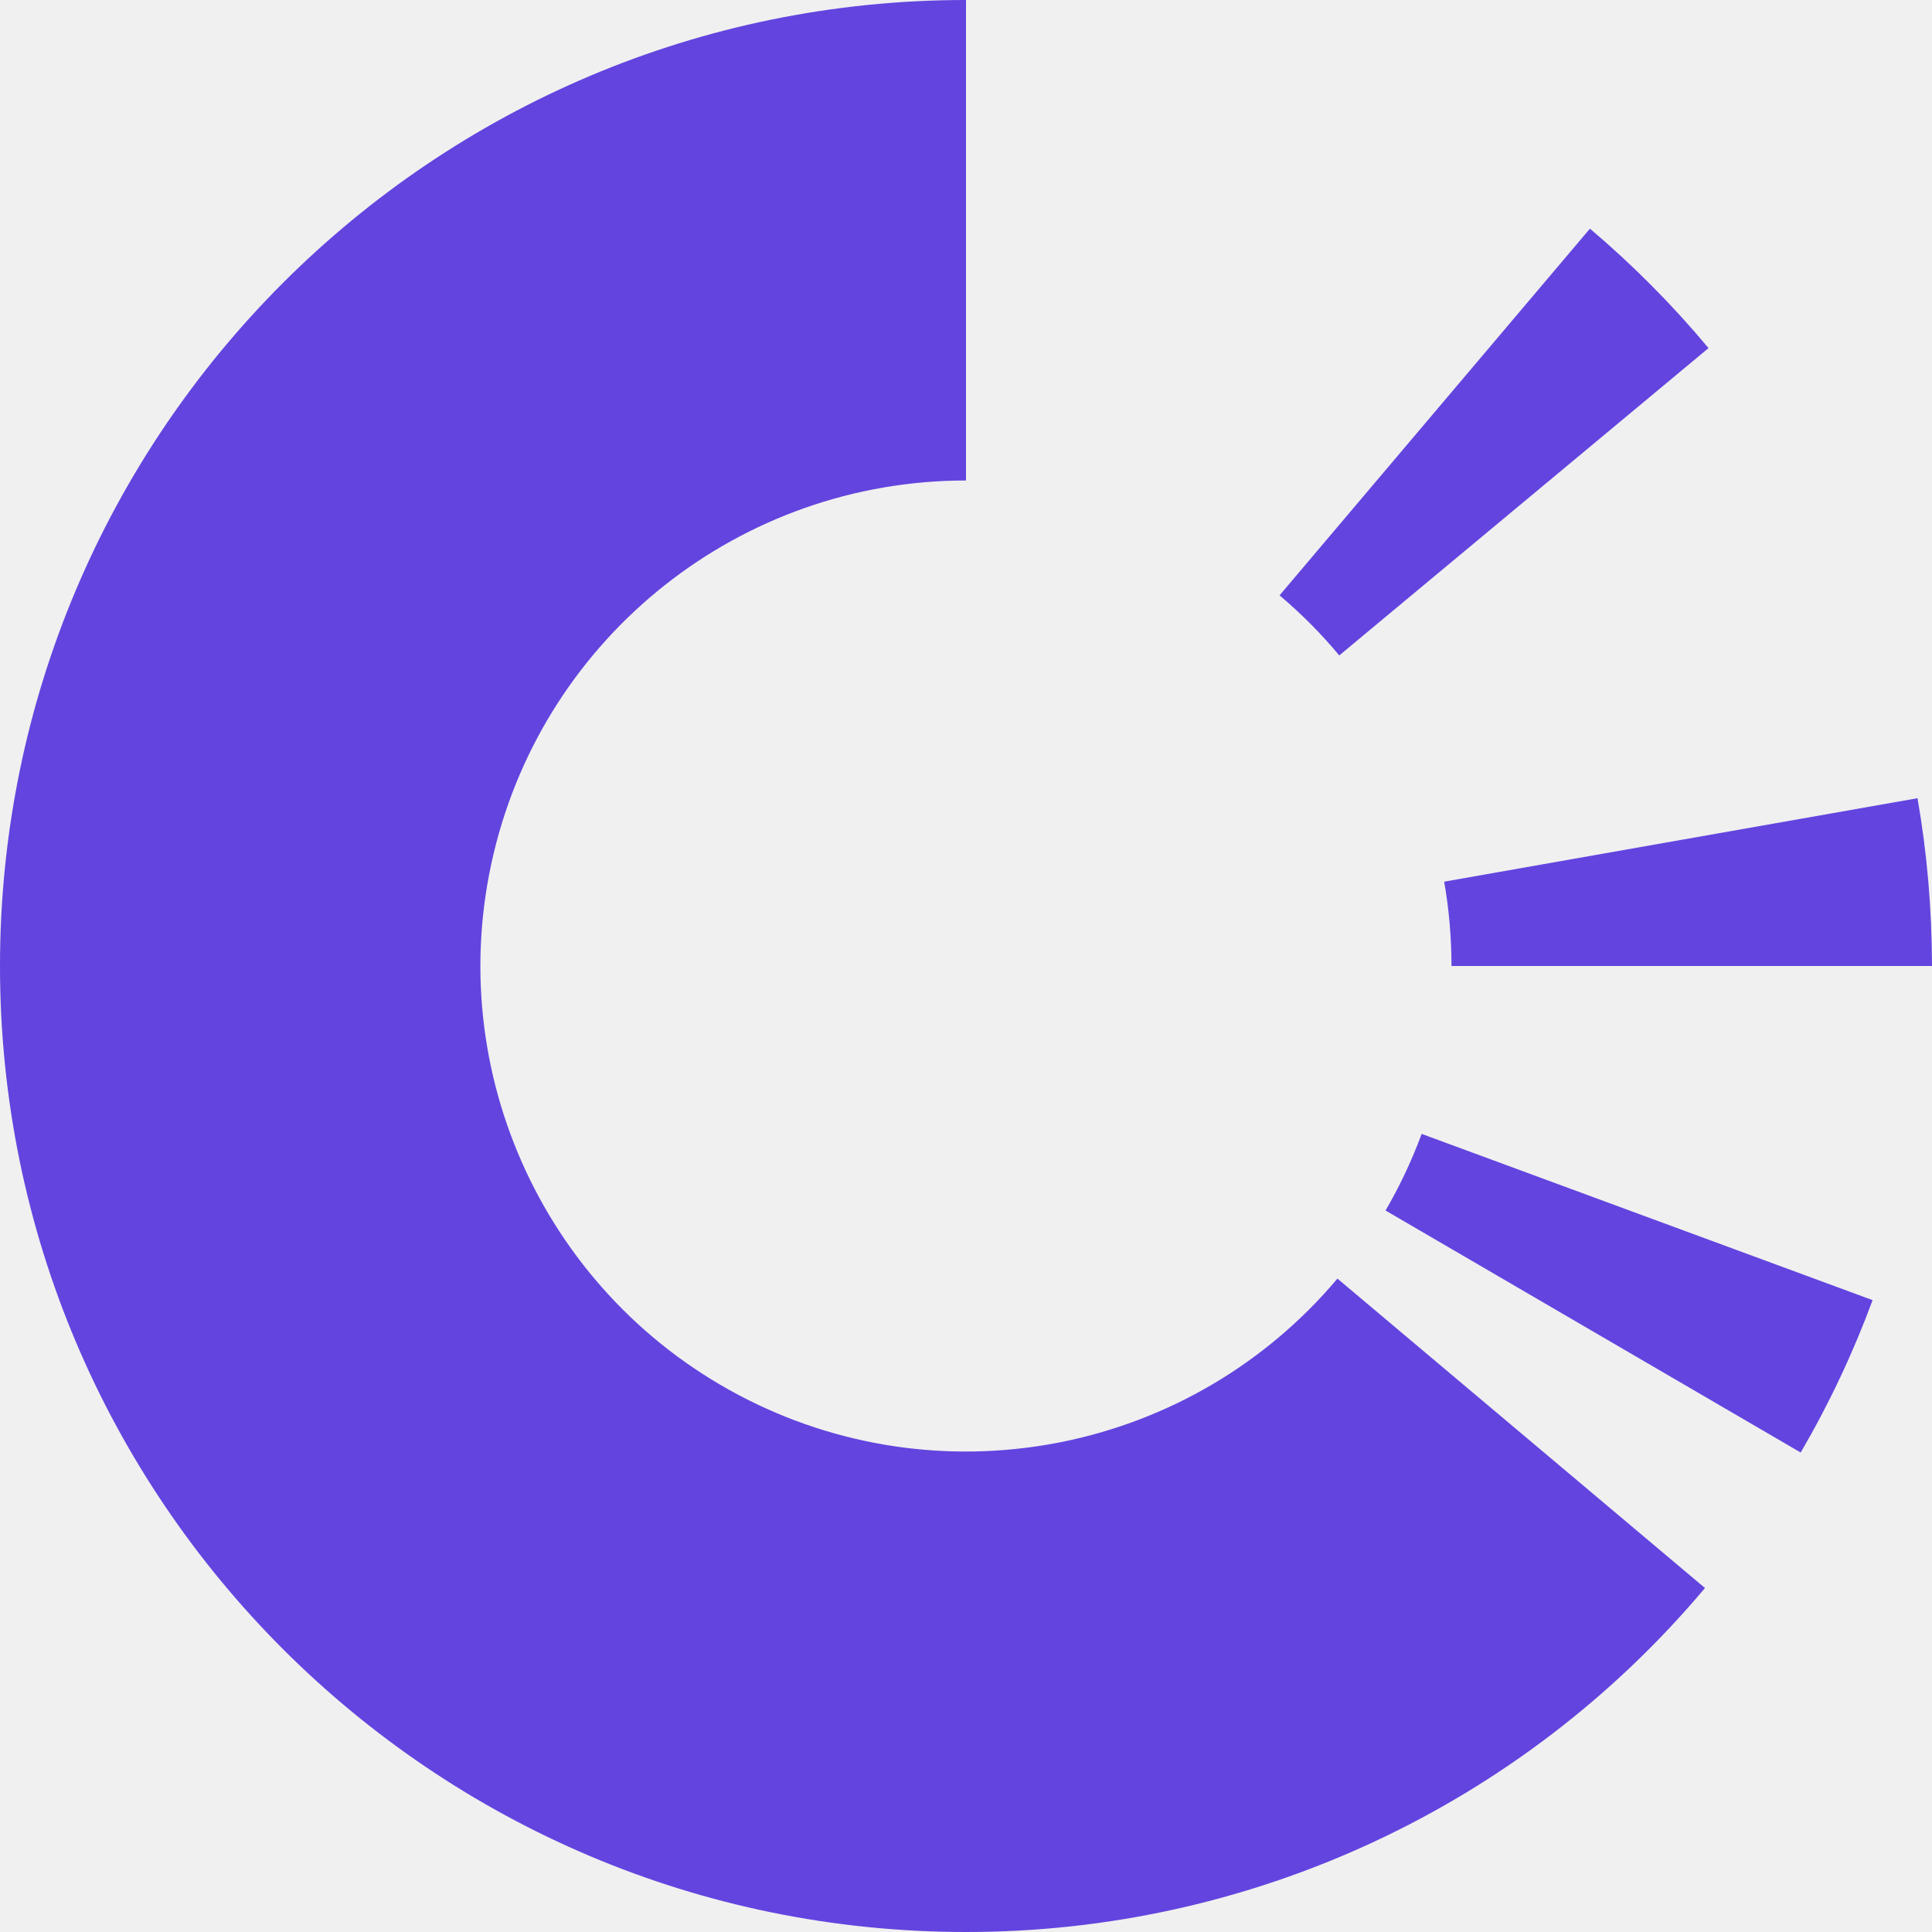
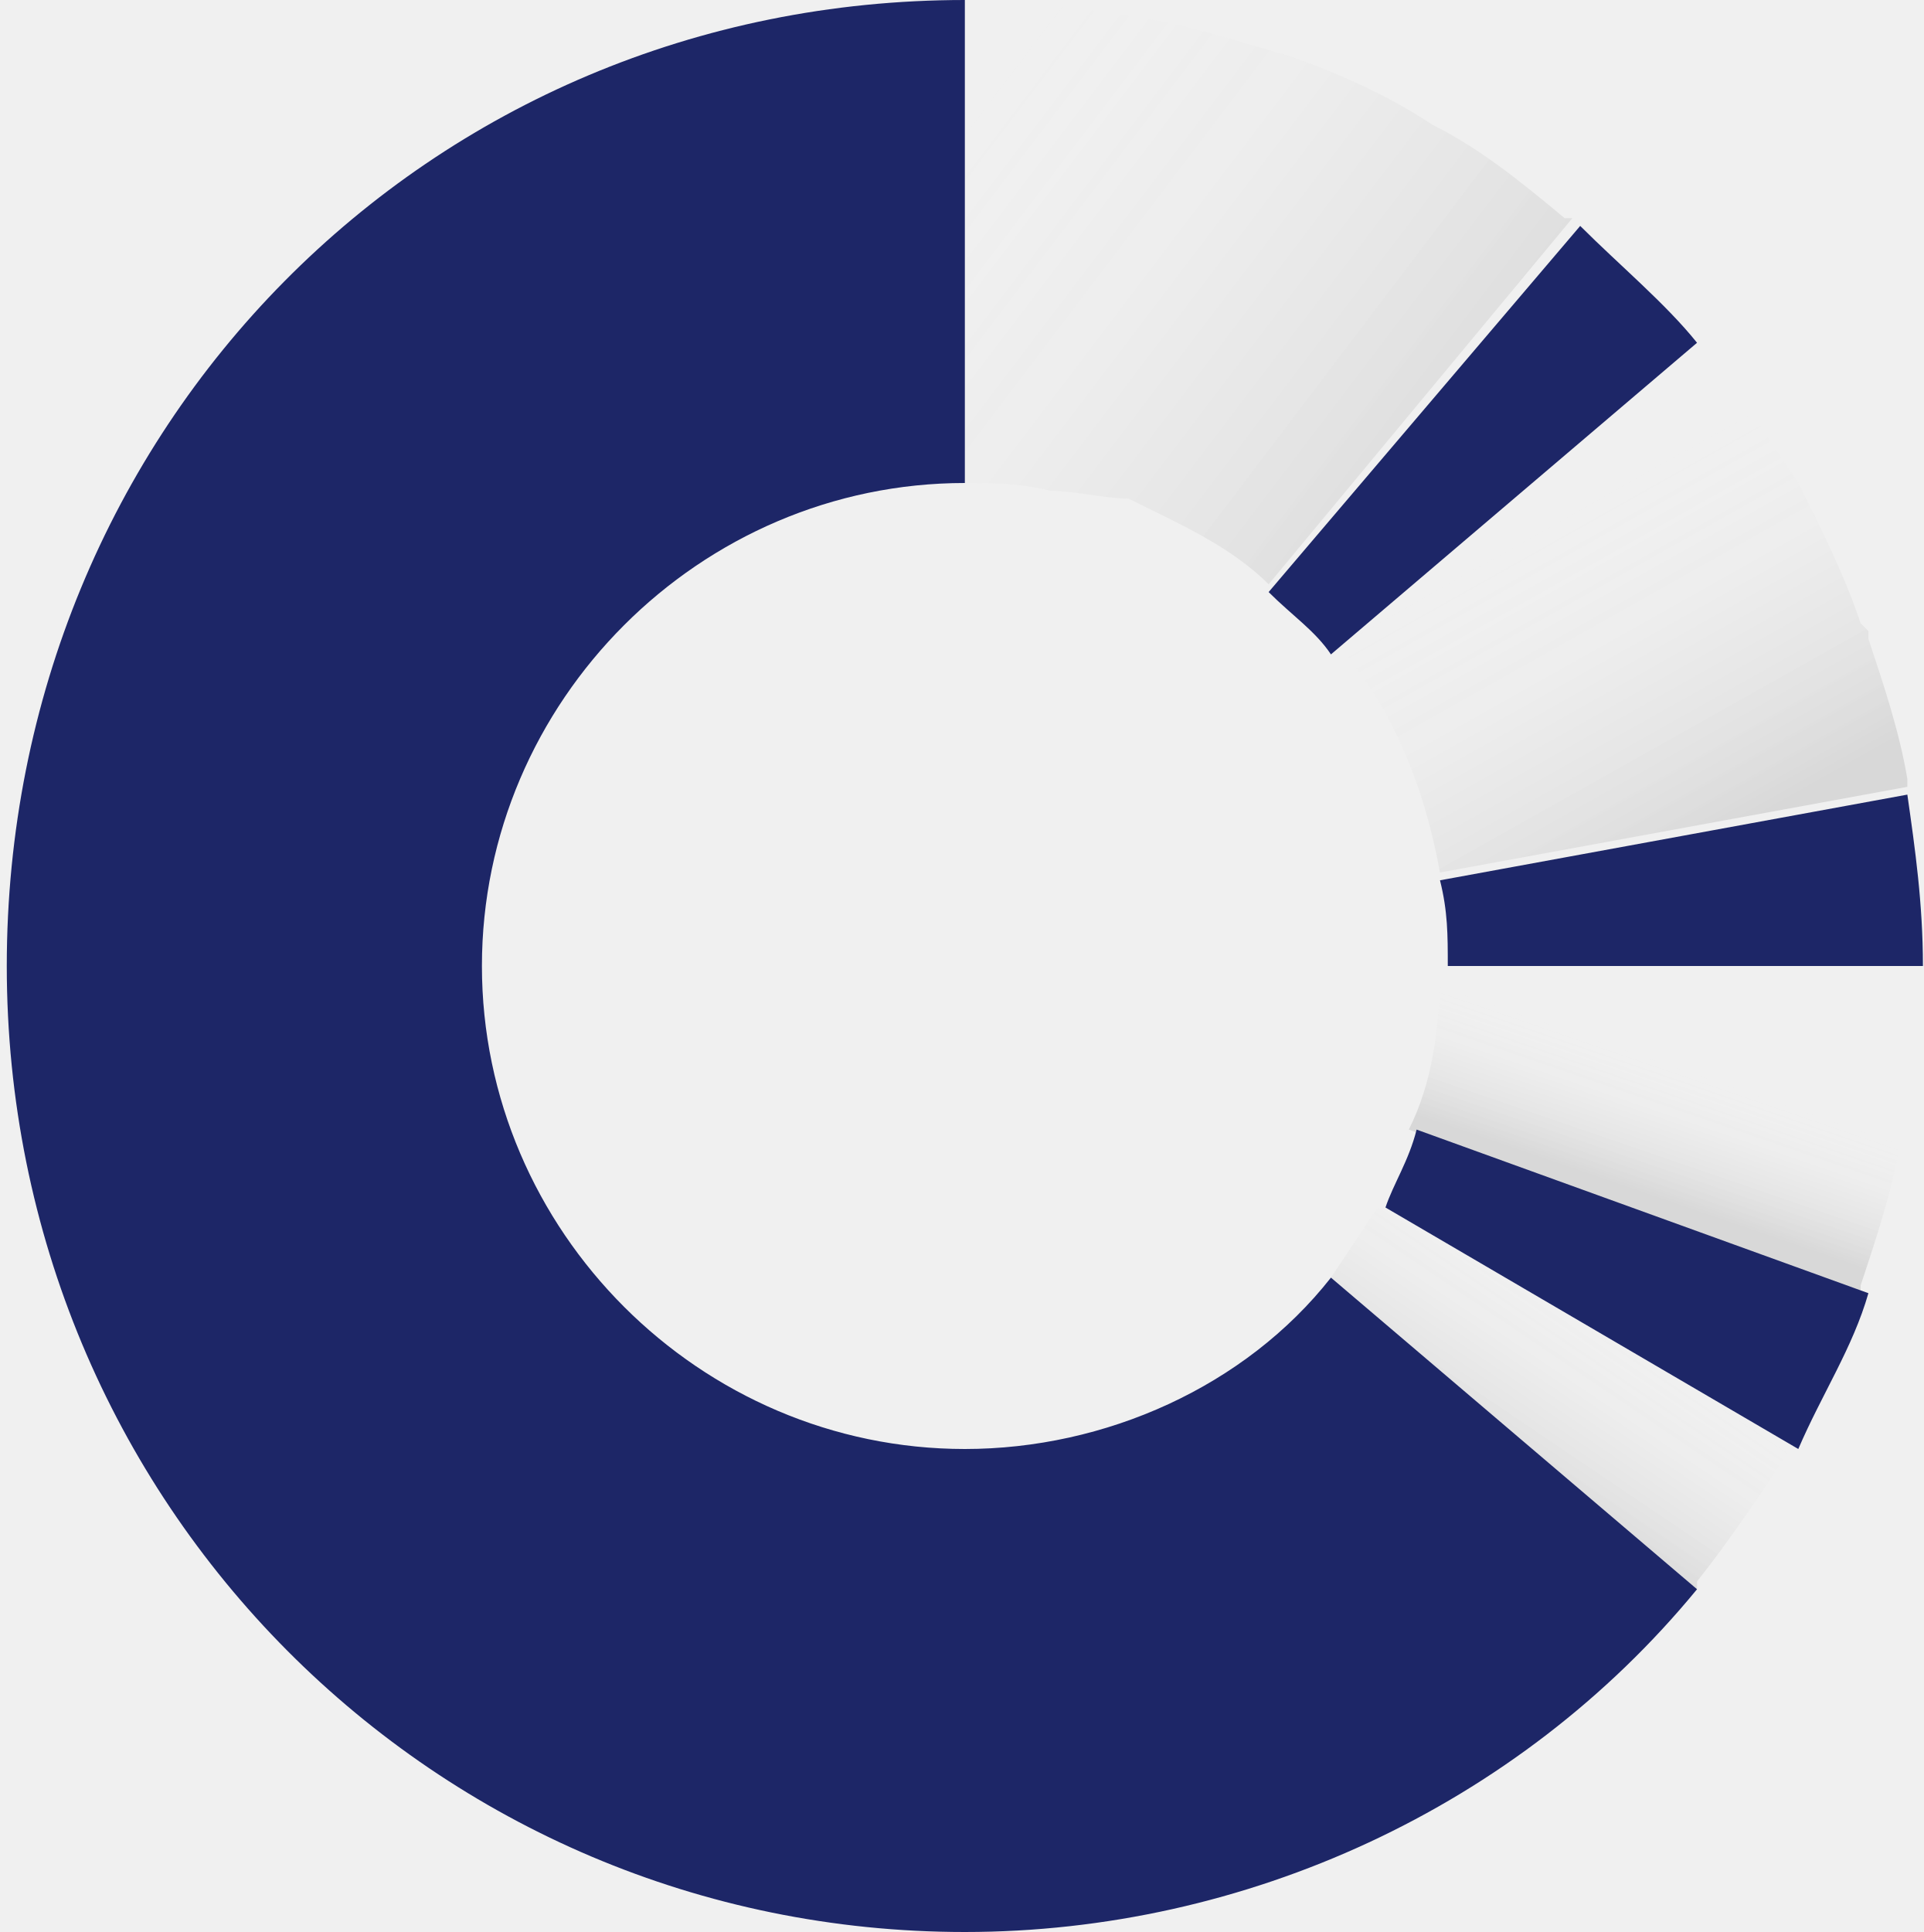
- <svg xmlns="http://www.w3.org/2000/svg" fill="none" viewBox="0 0 20 20">
-   <g clip-path="url(#origintrail_svg__a)">
-     <path fill="#6344df" fill-rule="evenodd" d="M10 4.974a5.026 5.026 0 1 0 3.845 8.262l3.805 3.203A9.98 9.98 0 0 1 10 20C4.477 20 0 15.523 0 10S4.477 0 10 0zm8.64 10.062-4.297-2.505q.22-.377.374-.793l4.668 1.721a10 10 0 0 1-.744 1.577M15.027 10H20q-.002-.89-.15-1.737l-4.9.864q.075.426.076.873m2.66-6.396-3.822 3.181a5 5 0 0 0-.618-.622l3.213-3.796q.667.565 1.228 1.237" clip-rule="evenodd" />
+ <svg xmlns="http://www.w3.org/2000/svg" viewBox="0 0 24.7 24.8">
+   <g transform="translate(4.087 3.1)">
+     <linearGradient id="origintrail_svg__a" x1="-793.078" x2="-793.385" y1="410.044" y2="409.671" gradientTransform="matrix(5.925 0 0 -4.867 4715.603 2009.563)" gradientUnits="userSpaceOnUse">
+       <stop offset="0" stop-color="#fff" stop-opacity="0" />
+       <stop offset="1" stop-opacity=".1" />
+     </linearGradient>
+     <path fill="url(#origintrail_svg__a)" fill-rule="evenodd" d="m13 13.3 4.7 4v-.1c.4-.5.8-1.1 1.2-1.7l-5.3-3.1z" clip-rule="evenodd" />
+     <linearGradient id="origintrail_svg__b" x1="-807.454" x2="-807.631" y1="395.106" y2="394.771" gradientTransform="matrix(6.51 0 0 -4.232 5274.286 1682.787)" gradientUnits="userSpaceOnUse">
+       <stop offset="0" stop-color="#fff" stop-opacity="0" />
+       <stop offset="1" stop-opacity=".1" />
+     </linearGradient>
+     <path fill="url(#origintrail_svg__b)" fill-rule="evenodd" d="M14.4 9.3h6.1v.1c0 .6-.1 1.2-.2 1.8v.4c-.1.6-.3 1.2-.5 1.8v.1L14 11.4c.3-.6.4-1.3.4-2.1" clip-rule="evenodd" />
+     <linearGradient id="origintrail_svg__c" x1="-824.856" x2="-824.512" y1="439.147" y2="438.574" gradientTransform="matrix(7.383 0 0 -6.886 6105.37 3027.752)" gradientUnits="userSpaceOnUse">
+       <stop offset="0" stop-color="#fff" stop-opacity="0" />
+       <stop offset="1" stop-opacity=".1" />
+     </linearGradient>
+     <path fill="url(#origintrail_svg__c)" fill-rule="evenodd" d="M19 3.1c.3.6.6 1.2.8 1.8l.1.1v.1c.2.6.4 1.2.5 1.8V7l-6 1.1c-.2-1.1-.6-2.1-1.3-2.9l4.7-4v.1z" clip-rule="evenodd" />
+     <linearGradient id="origintrail_svg__d" x1="-833.283" x2="-832.424" y1="446.1" y2="445.471" gradientTransform="matrix(7.881 0 0 -7.625 6575.341 3400.076)" gradientUnits="userSpaceOnUse">
+       <stop offset="0" stop-color="#fff" stop-opacity="0" />
+       <stop offset="1" stop-opacity=".1" />
+     </linearGradient>
+     <path fill="url(#origintrail_svg__d)" fill-rule="evenodd" d="M9.4 3.2c-.4-.1-.7-.1-1.1-.1v-6.2c.7 0 1.4.1 2.1.2s1.3.3 2 .5c.6.2 1.3.5 1.9.9.6.3 1.1.7 1.7 1.2h.1l-3.9 4.7c-.5-.5-1.2-.8-1.8-1.1-.3 0-.7-.1-1-.1" clip-rule="evenodd" />
+     <path fill="#1d2667" d="M8.3-3.1v6.2c-3.4 0-6.2 2.8-6.2 6.2s2.8 6.2 6.2 6.2c1.8 0 3.6-.8 4.7-2.2l4.7 4c-2.3 2.8-5.8 4.4-9.4 4.4C1.5 21.7-4 16.2-4 9.3S1.4-3.1 8.3-3.1m5.8 14.5 5.8 2.1c-.2.7-.6 1.3-.9 2l-5.3-3.1c.1-.3.3-.6.4-1m6.3-4.3c.1.7.2 1.4.2 2.2h-6.1c0-.4 0-.7-.1-1.1zM16.2-.2c.5.5 1.1 1 1.5 1.5l-4.7 4c-.2-.3-.5-.5-.8-.8z" />
  </g>
-   <defs>
-     <clipPath id="origintrail_svg__a">
-       <path fill="#fff" d="M0 0h20v20H0z" />
-     </clipPath>
-   </defs>
</svg>
